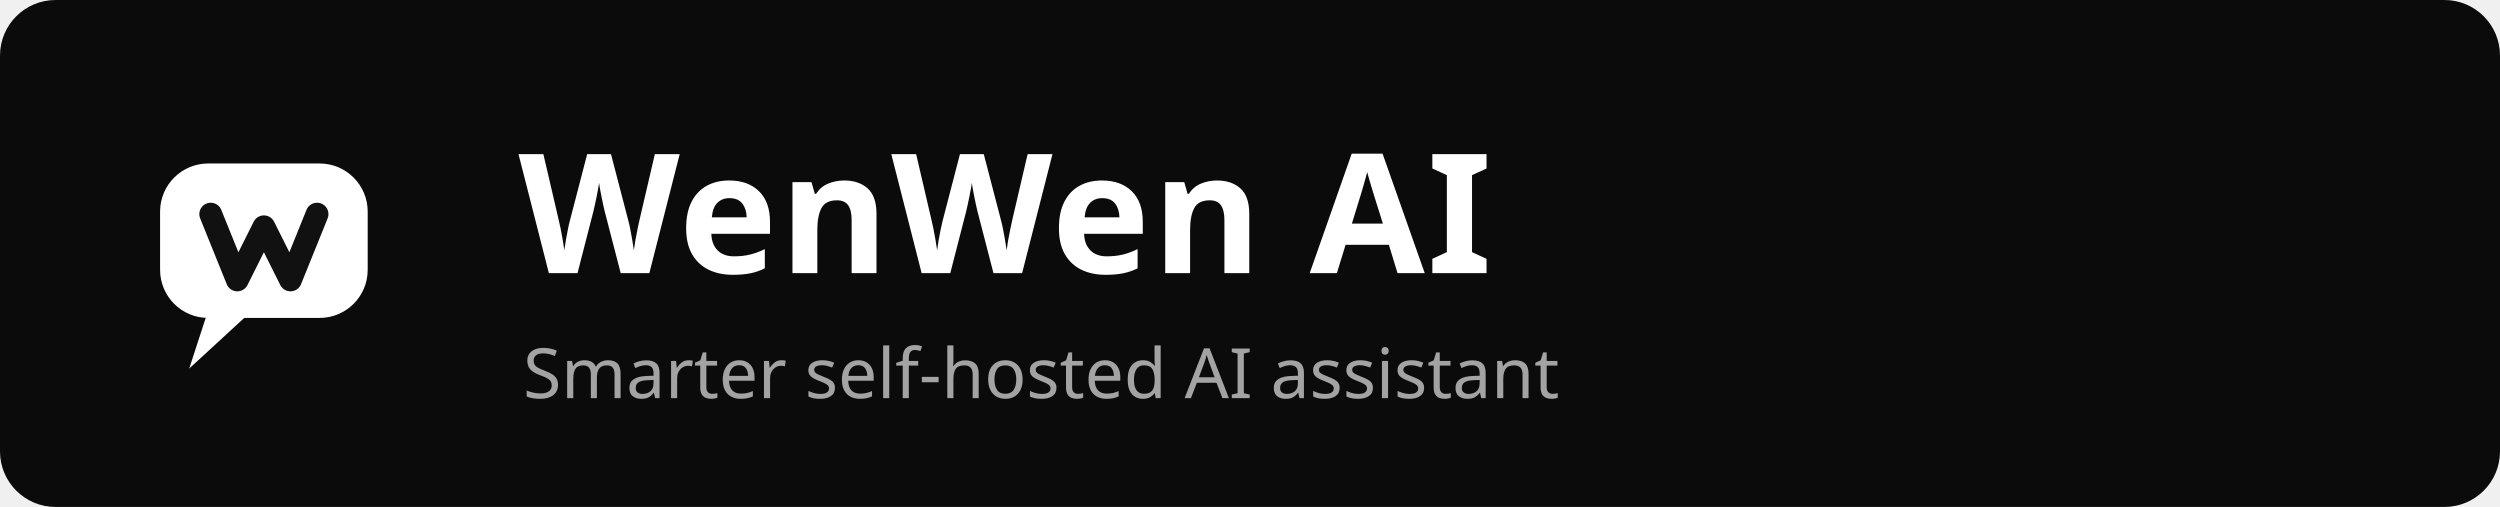
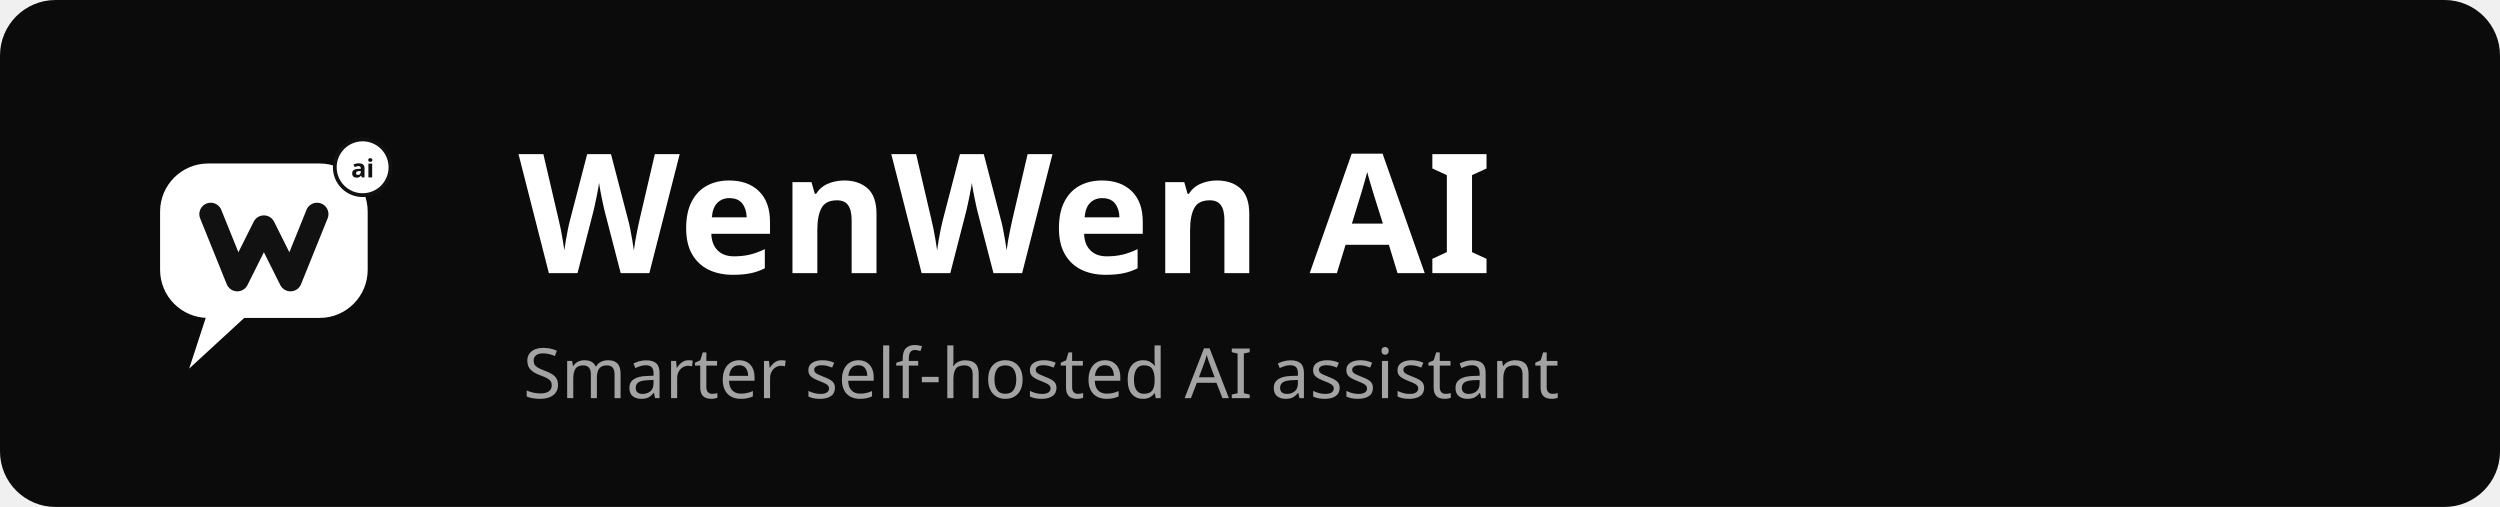
<svg xmlns="http://www.w3.org/2000/svg" width="1080" height="219" viewBox="0 0 1080 219" fill="none">
  <rect width="1080" height="219" rx="24" fill="#0B0B0C" />
  <g transform="translate(44,40) scale(0.2734375)">
    <path d="M168 344 L138 436 L238 344 Z" fill="#FFFFFF" />
    <rect x="92" y="112" width="328" height="244" rx="76" fill="#FFFFFF" />
    <path d="M172 192 L214 296 L256 212 L298 296 L340 192" stroke="#111111" stroke-width="36" fill="none" stroke-linecap="round" stroke-linejoin="round" />
+     <circle cx="412" cy="118" r="44" fill="#FFFFFF" stroke="#111111" stroke-width="6" />
+     <text x="412" y="134" font-family="Noto Sans, DejaVu Sans, sans-serif" font-size="40" font-weight="700" fill="#111111" text-anchor="middle">ai</text>
  </g>
  <text x="224" y="118" font-family="Noto Sans, DejaVu Sans, sans-serif" font-size="72" font-weight="700" letter-spacing="1" fill="#FFFFFF">WenWen AI</text>
  <text x="226" y="172" font-family="Noto Sans, DejaVu Sans, sans-serif" font-size="30" font-weight="400" fill="#A3A3A3">Smarter self-hosted AI assistant</text>
</svg>
